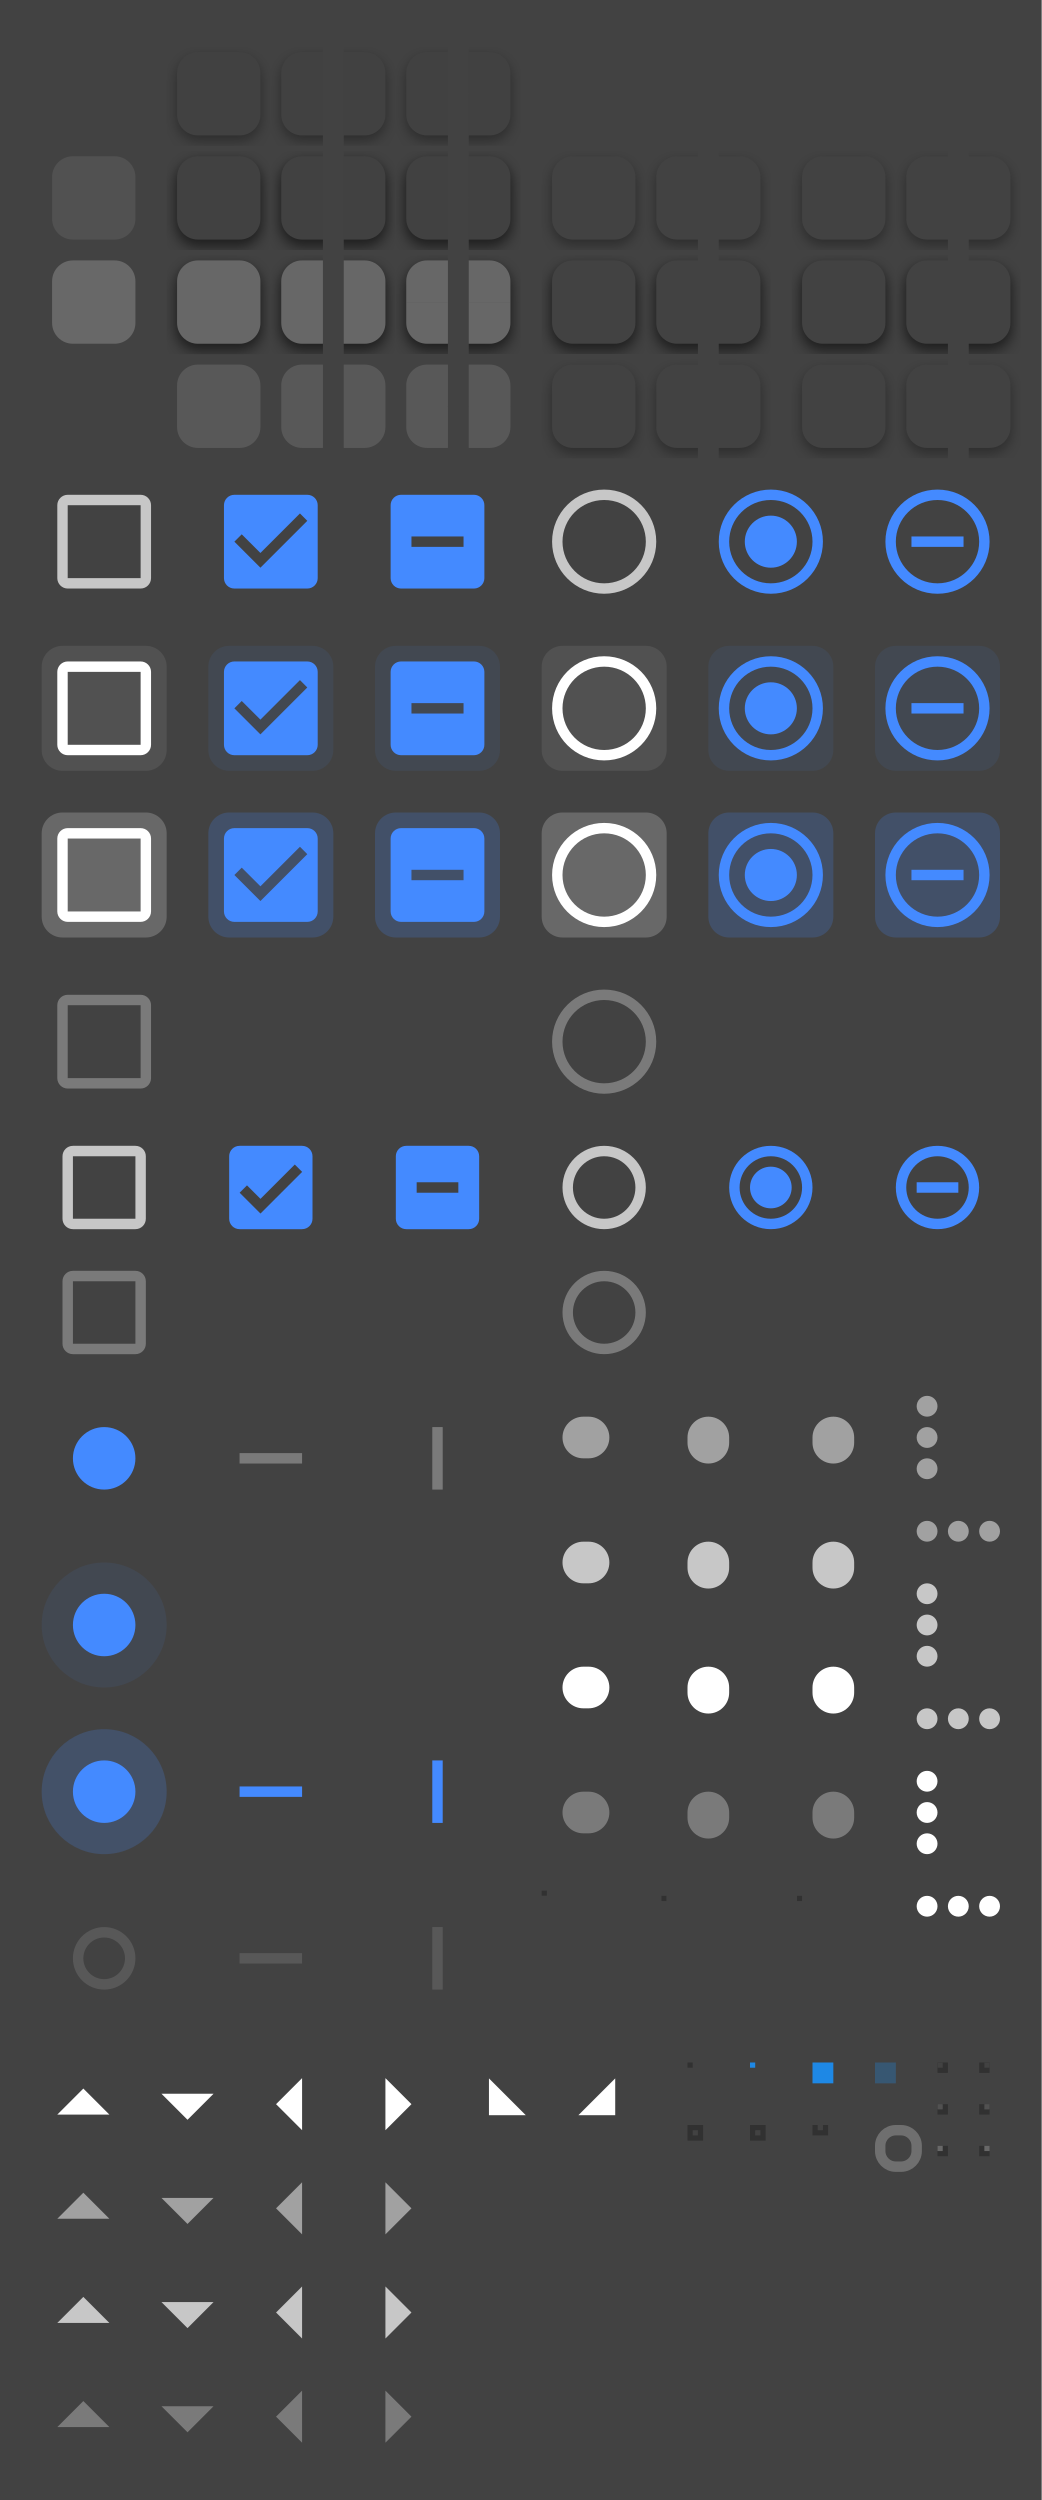
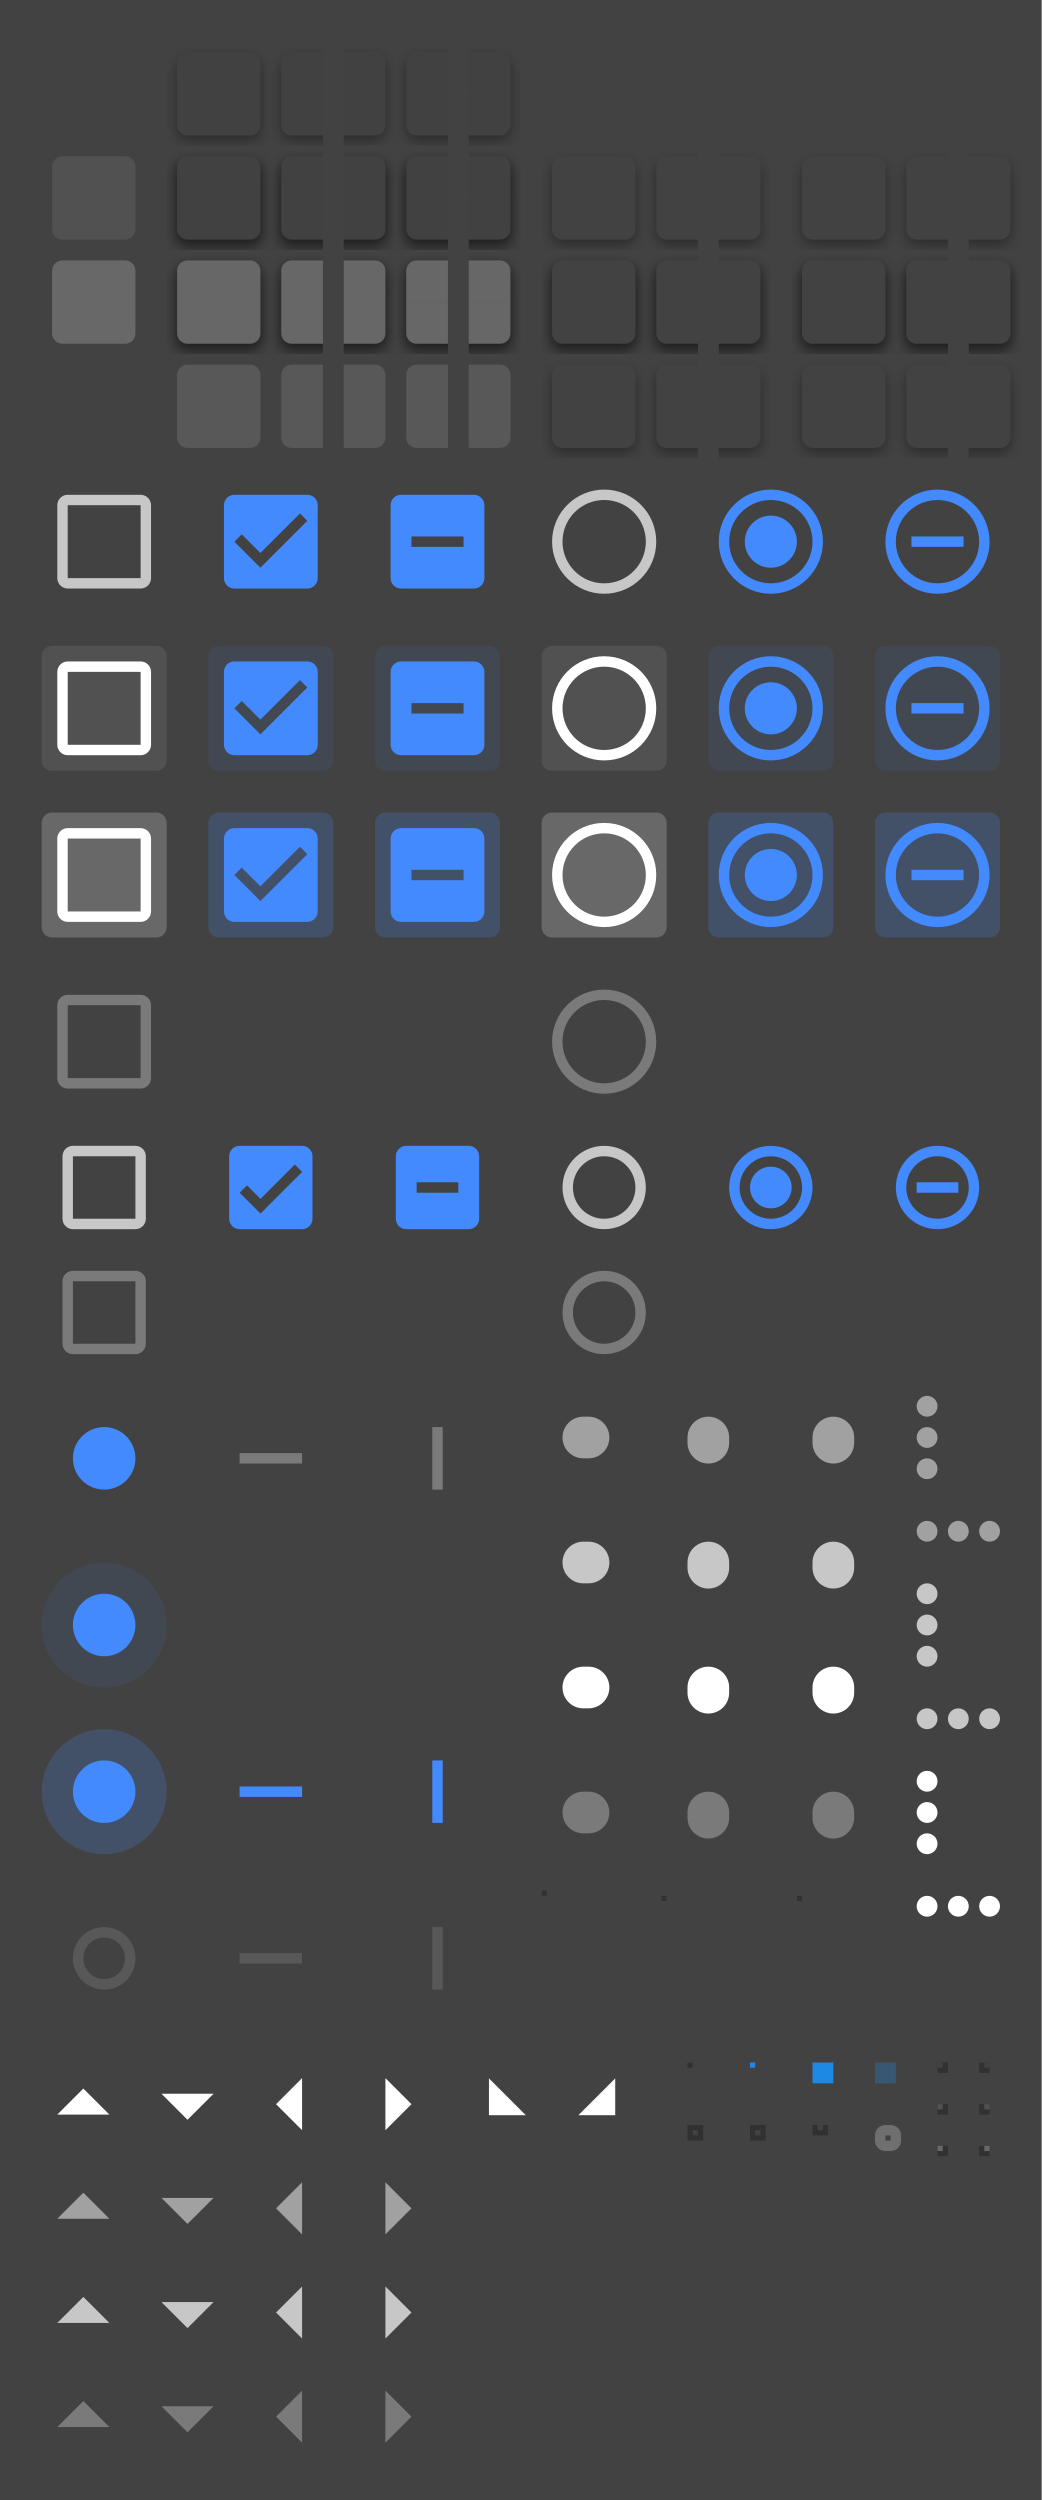
<svg xmlns="http://www.w3.org/2000/svg" xmlns:xlink="http://www.w3.org/1999/xlink" width="200" height="480" viewBox="0 0 200 480">
  <rect width="200" height="480" fill="url(#color-bg)" />
  <defs>
    <linearGradient id="color-fg">
      <stop stop-color="#FFFFFF" />
    </linearGradient>
    <linearGradient id="color-fg-disabled">
      <stop stop-color="#FFFFFF" stop-opacity="0.5" />
    </linearGradient>
    <linearGradient id="color-fg-secondary">
      <stop stop-color="#FFFFFF" stop-opacity="0.7" />
    </linearGradient>
    <linearGradient id="color-fg-secondary-disabled">
      <stop stop-color="#FFFFFF" stop-opacity="0.3" />
    </linearGradient>
    <linearGradient id="color-divider">
      <stop stop-color="#FFFFFF" stop-opacity="0.12" />
    </linearGradient>
    <linearGradient id="color-primary">
      <stop stop-color="#1E88E5" />
    </linearGradient>
    <linearGradient id="color-secondary">
      <stop stop-color="#448aff" />
    </linearGradient>
    <linearGradient id="color-secondary-insensitive">
      <stop stop-color="#448aff" stop-opacity="0.5" />
    </linearGradient>
    <linearGradient id="color-bg">
      <stop stop-color="#424242" />
    </linearGradient>
    <linearGradient id="color-bg-lighter">
      <stop stop-color="#414141" />
    </linearGradient>
    <linearGradient id="color-base">
      <stop stop-color="#424242" />
    </linearGradient>
    <linearGradient id="color-base-alt">
      <stop stop-color="#424242" />
    </linearGradient>
    <linearGradient id="color-border">
      <stop stop-color="#000000" stop-opacity="0.26" />
    </linearGradient>
    <filter id="1" color-interpolation-filters="sRGB" x="0" y="0" width="1" height="1">
      <feFlood flood-color="#000000" flood-opacity="0.12" result="flood" />
      <feComposite operator="in" in="flood" in2="SourceGraphic" result="composite1" />
      <feGaussianBlur stdDeviation="1.5" in="composite1" result="blur" />
      <feOffset dx="0" dy="1" result="offset" />
      <feComposite in="SourceGraphic" in2="offset" result="fbSourceGraphic" />
      <feFlood flood-color="#000000" flood-opacity="0.24" result="flood" />
      <feComposite operator="in" in="flood" in2="fbSourceGraphic" result="composite1" />
      <feGaussianBlur stdDeviation="1" in="composite1" result="blur" />
      <feOffset dx="0" dy="1" result="offset" />
      <feComposite in="fbSourceGraphic" in2="offset" result="composite2" />
    </filter>
    <rect id="1x1" width="1" height="1" />
    <rect id="2x2" width="2" height="2" />
    <rect id="4x4" width="4" height="4" />
    <rect id="16x16" width="16" height="16" opacity="0" />
    <rect id="17x17" width="17" height="17" opacity="0" />
    <rect id="24x24" width="24" height="24" opacity="0" />
    <clipPath id="left">
      <rect width="10" height="20" />
    </clipPath>
    <clipPath id="right">
      <rect width="10" height="20" x="10" />
    </clipPath>
    <clipPath id="left-top">
      <rect width="10" height="10" />
    </clipPath>
    <clipPath id="left-bottom">
      <rect width="10" height="10" y="10" />
    </clipPath>
    <clipPath id="right-top">
      <rect width="10" height="10" x="10" />
    </clipPath>
    <clipPath id="right-bottom">
      <rect width="10" height="10" x="10" y="10" />
    </clipPath>
    <g id="base-box">
      <rect width="20" height="20" opacity="0" />
-       <rect x="2" y="2" width="16" height="16" rx="4" />
+       <rect x="2" y="2" width="16" height="16" rx="2" ry="2" />
    </g>
    <use xlink:href="#base-box" id="base-flat-button" fill="url(#color-fg)" opacity="0" />
    <use xlink:href="#base-box" id="base-flat-button-hover" fill="url(#color-fg)" opacity="0.08" />
    <use xlink:href="#base-box" id="base-flat-button-active" fill="url(#color-fg)" opacity="0.2" />
    <use xlink:href="#base-box" id="base-flat-button-disabled" fill="url(#color-fg)" opacity="0" />
    <use xlink:href="#base-box" id="base-button" fill="url(#color-bg-lighter)" filter="url(#1)" />
    <use xlink:href="#base-button" id="base-button-hover" filter="url(#1)" />
    <g id="base-button-active">
      <use xlink:href="#base-button-hover" />
      <use xlink:href="#base-flat-button-active" />
    </g>
    <use xlink:href="#base-box" id="base-button-disabled" fill="url(#color-divider)" />
    <use xlink:href="#1x1" id="base-entry-background" fill="url(#color-base)" />
    <use xlink:href="#1x1" id="base-entry-background-disabled" fill="url(#color-base-alt)" />
    <use xlink:href="#base-box" id="base-entry-box" fill="url(#color-base)" filter="url(#1)" />
    <use xlink:href="#base-entry-box" id="base-entry-box-active" filter="url(#1)" />
    <use xlink:href="#base-box" id="base-entry-box-disabled" fill="url(#color-base-alt)" filter="url(#1)" />
    <rect id="background-fill" width="20" height="20" />
    <g id="base-entry">
      <use xlink:href="#background-fill" />
      <use xlink:href="#base-entry-box" />
    </g>
    <g id="base-entry-active">
      <use xlink:href="#background-fill" />
      <use xlink:href="#base-entry-box-active" />
    </g>
    <g id="base-entry-disabled">
      <use xlink:href="#background-fill" />
      <use xlink:href="#base-entry-box-disabled" />
    </g>
    <use clip-path="url(#left)" xlink:href="#base-button" id="base-combo-rtl-button" />
    <use clip-path="url(#left)" xlink:href="#base-button-hover" id="base-combo-rtl-button-hover" />
    <use clip-path="url(#left)" xlink:href="#base-button-active" id="base-combo-rtl-button-active" />
    <use clip-path="url(#left)" xlink:href="#base-button-disabled" id="base-combo-rtl-button-disabled" />
    <use clip-path="url(#right)" xlink:href="#base-button" id="base-combo-ltr-button" />
    <use clip-path="url(#right)" xlink:href="#base-button-hover" id="base-combo-ltr-button-hover" />
    <use clip-path="url(#right)" xlink:href="#base-button-active" id="base-combo-ltr-button-active" />
    <use clip-path="url(#right)" xlink:href="#base-button-disabled" id="base-combo-ltr-button-disabled" />
    <use clip-path="url(#left-top)" xlink:href="#base-button" id="base-spin-rtl-up" />
    <use clip-path="url(#left-top)" xlink:href="#base-button-hover" id="base-spin-rtl-up-hover" />
    <use clip-path="url(#left-top)" xlink:href="#base-button-active" id="base-spin-rtl-up-active" />
    <use clip-path="url(#left-top)" xlink:href="#base-button-disabled" id="base-spin-rtl-up-disabled" />
    <use clip-path="url(#left-bottom)" xlink:href="#base-button" id="base-spin-rtl-down" />
    <use clip-path="url(#left-bottom)" xlink:href="#base-button-hover" id="base-spin-rtl-down-hover" />
    <use clip-path="url(#left-bottom)" xlink:href="#base-button-active" id="base-spin-rtl-down-active" />
    <use clip-path="url(#left-bottom)" xlink:href="#base-button-disabled" id="base-spin-rtl-down-disabled" />
    <use clip-path="url(#right-top)" xlink:href="#base-button" id="base-spin-ltr-up" />
    <use clip-path="url(#right-top)" xlink:href="#base-button-hover" id="base-spin-ltr-up-hover" />
    <use clip-path="url(#right-top)" xlink:href="#base-button-active" id="base-spin-ltr-up-active" />
    <use clip-path="url(#right-top)" xlink:href="#base-button-disabled" id="base-spin-ltr-up-disabled" />
    <use clip-path="url(#right-bottom)" xlink:href="#base-button" id="base-spin-ltr-down" />
    <use clip-path="url(#right-bottom)" xlink:href="#base-button-hover" id="base-spin-ltr-down-hover" />
    <use clip-path="url(#right-bottom)" xlink:href="#base-button-active" id="base-spin-ltr-down-active" />
    <use clip-path="url(#right-bottom)" xlink:href="#base-button-disabled" id="base-spin-ltr-down-disabled" />
    <use clip-path="url(#left)" xlink:href="#base-entry" id="base-combo-ltr-entry" />
    <use clip-path="url(#left)" xlink:href="#base-entry-active" id="base-combo-ltr-entry-active" />
    <use clip-path="url(#left)" xlink:href="#base-entry-disabled" id="base-combo-ltr-entry-disabled" />
    <use clip-path="url(#right)" xlink:href="#base-entry" id="base-combo-rtl-entry" />
    <use clip-path="url(#right)" xlink:href="#base-entry-active" id="base-combo-rtl-entry-active" />
    <use clip-path="url(#right)" xlink:href="#base-entry-disabled" id="base-combo-rtl-entry-disabled" />
    <path id="checkbox-unchecked-path" d="M19 5v14H5V5h14m0-2H5c-1.1 0-2 .9-2 2v14c0 1.1.9 2 2 2h14c1.1 0 2-.9 2-2V5c0-1.1-.9-2-2-2z" />
    <path id="checkbox-checked-path" d="M19 3H5c-1.11 0-2 .9-2 2v14c0 1.1.89 2 2 2h14c1.11 0 2-.9 2-2V5c0-1.1-.89-2-2-2zm-9 14l-5-5 1.41-1.41L10 14.17l7.59-7.59L19 8l-9 9z" />
    <path id="checkbox-mixed-path" d="M19 3H5c-1.1 0-2 .9-2 2v14c0 1.1.9 2 2 2h14c1.1 0 2-.9 2-2V5c0-1.1-.9-2-2-2zm-2 10H7v-2h10v2z" />
    <path id="radio-unchecked-path" d="M12 2C6.48 2 2 6.48 2 12s4.48 10 10 10 10-4.48 10-10S17.52 2 12 2zm0 18c-4.42 0-8-3.58-8-8s3.58-8 8-8 8 3.58 8 8-3.58 8-8 8z" />
    <path id="radio-checked-path" d="M12 7c-2.76 0-5 2.24-5 5s2.24 5 5 5 5-2.24 5-5-2.24-5-5-5zm0-5C6.48 2 2 6.48 2 12s4.48 10 10 10 10-4.48 10-10S17.52 2 12 2zm0 18c-4.42 0-8-3.58-8-8s3.58-8 8-8 8 3.58 8 8-3.58 8-8 8z" />
    <path id="radio-mixed-path" d="M7 11v2h10v-2H7zm5-9C6.48 2 2 6.48 2 12s4.48 10 10 10 10-4.48 10-10S17.52 2 12 2zm0 18c-4.41 0-8-3.59-8-8s3.59-8 8-8 8 3.59 8 8-3.59 8-8 8z" />
    <path id="menu-checkbox-unchecked-path" d="M2 0a2 2 0 0 0-2 2v12a2 2 0 0 0 2 2h12a2 2 0 0 0 2-2V2a2 2 0 0 0-2-2H2zm0 2h12v12H2V2z" />
    <path id="menu-checkbox-checked-path" d="M2 0a2 2 0 0 0-2 2v12a2 2 0 0 0 2 2h12a2 2 0 0 0 2-2V2a2 2 0 0 0-2-2H2zm10.6 3.59L14.01 5l-8 8-4-4 1.41-1.41 2.59 2.59 6.59-6.59z" />
    <path id="menu-checkbox-mixed-path" d="M2 0a2 2 0 0 0-2 2v12a2 2 0 0 0 2 2h12a2 2 0 0 0 2-2V2a2 2 0 0 0-2-2H2zm2 7h8v2H4V7z" />
    <path id="menu-radio-unchecked-path" d="M8 0a8 8 0 0 0-8 8 8 8 0 0 0 8 8 8 8 0 0 0 8-8 8 8 0 0 0-8-8zm0 2a6 6 0 0 1 6 6 6 6 0 0 1-6 6 6 6 0 0 1-6-6 6 6 0 0 1 6-6z" />
    <path id="menu-radio-checked-path" d="M8 0a8 8 0 0 0-8 8 8 8 0 0 0 8 8 8 8 0 0 0 8-8 8 8 0 0 0-8-8zm0 2a6 6 0 0 1 6 6 6 6 0 0 1-6 6 6 6 0 0 1-6-6 6 6 0 0 1 6-6zm0 2a4 4 0 0 0-4 4 4 4 0 0 0 4 4 4 4 0 0 0 4-4 4 4 0 0 0-4-4z" />
    <path id="menu-radio-mixed-path" d="M8 0a8 8 0 0 0-8 8 8 8 0 0 0 8 8 8 8 0 0 0 8-8 8 8 0 0 0-8-8zm0 2a6 6 0 0 1 6 6 6 6 0 0 1-6 6 6 6 0 0 1-6-6 6 6 0 0 1 6-6zM4 7v2h8V7H4z" />
-     <rect id="button-fill" width="24" height="24" rx="4" />
+     <rect id="button-fill" width="24" height="24" rx="2" ry="2" />
    <g id="base-checkbox-unchecked">
      <use xlink:href="#button-fill" />
      <use xlink:href="#checkbox-unchecked-path" fill-opacity="1" />
    </g>
    <g id="base-checkbox-checked">
      <use xlink:href="#button-fill" />
      <use xlink:href="#checkbox-checked-path" fill-opacity="1" />
    </g>
    <g id="base-checkbox-mixed">
      <use xlink:href="#button-fill" />
      <use xlink:href="#checkbox-mixed-path" fill-opacity="1" />
    </g>
    <g id="base-radio-unchecked">
      <use xlink:href="#button-fill" />
      <use xlink:href="#radio-unchecked-path" fill-opacity="1" />
    </g>
    <g id="base-radio-checked">
      <use xlink:href="#button-fill" />
      <use xlink:href="#radio-checked-path" fill-opacity="1" />
    </g>
    <g id="base-radio-mixed">
      <use xlink:href="#button-fill" />
      <use xlink:href="#radio-mixed-path" fill-opacity="1" />
    </g>
    <g id="base-menu-checkbox-unchecked">
      <use xlink:href="#16x16" />
      <use xlink:href="#menu-checkbox-unchecked-path" />
    </g>
    <g id="base-menu-checkbox-checked">
      <use xlink:href="#16x16" />
      <use xlink:href="#menu-checkbox-checked-path" />
    </g>
    <g id="base-menu-checkbox-mixed">
      <use xlink:href="#16x16" />
      <use xlink:href="#menu-checkbox-mixed-path" />
    </g>
    <g id="base-menu-radio-unchecked">
      <use xlink:href="#16x16" />
      <use xlink:href="#menu-radio-unchecked-path" />
    </g>
    <g id="base-menu-radio-checked">
      <use xlink:href="#16x16" />
      <use xlink:href="#menu-radio-checked-path" />
    </g>
    <g id="base-menu-radio-mixed">
      <use xlink:href="#16x16" />
      <use xlink:href="#menu-radio-mixed-path" />
    </g>
    <g id="base-scale-slider">
      <circle cx="12" cy="12" r="12" opacity="0" />
      <circle cx="12" cy="12" r="6" fill="url(#color-secondary)" />
    </g>
    <g id="base-scale-slider-hover">
      <circle cx="12" cy="12" r="12" fill="url(#color-secondary)" opacity="0.08" />
      <circle cx="12" cy="12" r="6" fill="url(#color-secondary)" />
    </g>
    <g id="base-scale-slider-active">
      <circle cx="12" cy="12" r="12" fill="url(#color-secondary)" opacity="0.2" />
      <circle cx="12" cy="12" r="6" fill="url(#color-secondary)" />
    </g>
    <g id="base-scale-slider-disabled">
      <circle cx="12" cy="12" r="12" opacity="0" />
      <circle cx="12" cy="12" r="6" fill="url(#color-bg)" />
      <circle cx="12" cy="12" r="5" fill="none" stroke="url(#color-divider)" stroke-width="2" />
    </g>
    <g id="base-scale-horz-trough">
      <use xlink:href="#24x24" />
      <rect width="12" height="2" x="6" y="11" />
    </g>
    <g id="base-scale-vert-trough">
      <use xlink:href="#24x24" />
      <rect width="2" height="12" x="11" y="6" />
    </g>
    <g id="base-scrollbar-horz-slider">
      <use xlink:href="#17x17" y="-1" />
-       <rect width="9" height="8" x="4" y="4" rx="4" />
+       <rect width="9" height="8" x="4" y="4" ry="4" />
    </g>
    <g id="base-scrollbar-horz-trough">
      <use xlink:href="#base-border" y="-1" />
      <use xlink:href="#base-entry-background" />
    </g>
    <use xlink:href="#base-scrollbar-horz-slider" id="base-scrollbar-vert-ltr-slider" transform="rotate(-90 8.5 8.5)" />
    <use xlink:href="#base-scrollbar-horz-trough" id="base-scrollbar-vert-ltr-trough" transform="rotate(-90 0.5 0.5)" />
    <use xlink:href="#base-scrollbar-horz-slider" id="base-scrollbar-vert-rtl-slider" transform="rotate(90 8 8)" />
    <use xlink:href="#base-scrollbar-horz-trough" id="base-scrollbar-vert-rtl-trough" transform="rotate(90 0.5 0.5)" />
    <g id="base-handle-horz">
      <circle cx="2" cy="2" r="2" />
      <circle cx="8" cy="2" r="2" />
      <circle cx="14" cy="2" r="2" />
    </g>
    <use xlink:href="#base-handle-horz" id="base-handle-vert" transform="rotate(90 2 2)" />
    <path id="pan-path" d="M13 6l-5 5-5-5z" />
    <g id="base-pan-down">
      <use xlink:href="#16x16" />
      <use xlink:href="#pan-path" />
    </g>
    <g id="base-pan-up">
      <use xlink:href="#16x16" />
      <use xlink:href="#pan-path" transform="rotate(180 8 8)" />
    </g>
    <g id="base-pan-left">
      <use xlink:href="#16x16" />
      <use xlink:href="#pan-path" transform="rotate(90 8 8)" />
    </g>
    <g id="base-pan-right">
      <use xlink:href="#16x16" />
      <use xlink:href="#pan-path" transform="rotate(-90 8 8)" />
    </g>
    <g id="base-pan-left-semi">
      <use xlink:href="#16x16" />
      <use xlink:href="#pan-path" transform="rotate(45 8 8)" />
    </g>
    <g id="base-pan-right-semi">
      <use xlink:href="#16x16" />
      <use xlink:href="#pan-path" transform="rotate(-45 8 8)" />
    </g>
    <use xlink:href="#1x1" id="base-border" fill="url(#color-border)" />
    <use xlink:href="#1x1" id="base-tab" fill="url(#color-primary)" />
    <use xlink:href="#4x4" id="base-progressbar-progress" fill="url(#color-primary)" />
    <g id="base-progressbar-trough">
      <use xlink:href="#4x4" fill="url(#color-bg)" />
      <use xlink:href="#base-progressbar-progress" opacity="0.3" />
    </g>
    <rect id="base-frame" x="0.5" y="0.5" width="2" height="2" fill="none" stroke="url(#color-border)" stroke-width="1" />
    <g id="base-frame-notebook">
      <rect width="3" height="3" fill="url(#color-border)" />
      <use xlink:href="#1x1" x="1" y="1" fill="url(#color-base)" />
    </g>
    <g id="base-frame-inline">
      <rect width="3" height="2" fill="url(#color-border)" />
      <use xlink:href="#1x1" x="1" fill="url(#color-base-alt)" />
    </g>
-     <rect id="base-focus" x="1" y="1" width="7" height="7" rx="3" fill="none" stroke="url(#color-fg)" stroke-width="2" opacity="0.24" />
+     <rect id="base-focus" x="1" y="1" width="3" height="3" rx="1" ry="1" fill="none" stroke="url(#color-fg)" stroke-width="2" opacity="0.24" />
    <g id="base-treeview-ltr-button">
      <use xlink:href="#2x2" fill="url(#color-base)" />
      <use xlink:href="#2x2" fill="url(#color-border)" />
      <use xlink:href="#1x1" fill="url(#color-base)" />
    </g>
    <g id="base-treeview-ltr-button-hover">
      <use xlink:href="#base-treeview-ltr-button" />
      <use xlink:href="#1x1" fill="url(#color-fg)" opacity="0.08" />
    </g>
    <g id="base-treeview-ltr-button-active">
      <use xlink:href="#base-treeview-ltr-button" />
      <use xlink:href="#1x1" fill="url(#color-fg)" opacity="0.2" />
    </g>
    <use xlink:href="#base-treeview-ltr-button" id="base-treeview-rtl-button" transform="scale(-1 1)" />
    <use xlink:href="#base-treeview-ltr-button-hover" id="base-treeview-rtl-button-hover" transform="scale(-1 1)" />
    <use xlink:href="#base-treeview-ltr-button-active" id="base-treeview-rtl-button-active" transform="scale(-1 1)" />
  </defs>
  <use x="8" y="8" xlink:href="#base-flat-button" id="flat-button" />
  <use x="8" y="28" xlink:href="#base-flat-button-hover" id="flat-button-hover" />
  <use x="8" y="48" xlink:href="#base-flat-button-active" id="flat-button-active" />
  <use x="8" y="68" xlink:href="#base-flat-button-disabled" id="flat-button-disabled" />
  <use x="32" y="8" xlink:href="#base-button" id="button" />
  <use x="32" y="28" xlink:href="#base-button-hover" id="button-hover" />
  <use x="32" y="48" xlink:href="#base-button-active" id="button-active" />
  <use x="32" y="68" xlink:href="#base-button-disabled" id="button-disabled" />
  <use x="52" y="8" xlink:href="#base-combo-rtl-button" id="combo-rtl-button" />
  <use x="52" y="28" xlink:href="#base-combo-rtl-button-hover" id="combo-rtl-button-hover" />
  <use x="52" y="48" xlink:href="#base-combo-rtl-button-active" id="combo-rtl-button-active" />
  <use x="52" y="68" xlink:href="#base-combo-rtl-button-disabled" id="combo-rtl-button-disabled" />
  <use x="56" y="8" xlink:href="#base-combo-ltr-button" id="combo-ltr-button" />
  <use x="56" y="28" xlink:href="#base-combo-ltr-button-hover" id="combo-ltr-button-hover" />
  <use x="56" y="48" xlink:href="#base-combo-ltr-button-active" id="combo-ltr-button-active" />
  <use x="56" y="68" xlink:href="#base-combo-ltr-button-disabled" id="combo-ltr-button-disabled" />
  <use x="76" y="8" xlink:href="#base-spin-rtl-up" id="spin-rtl-up" />
  <use x="76" y="28" xlink:href="#base-spin-rtl-up-hover" id="spin-rtl-up-hover" />
  <use x="76" y="48" xlink:href="#base-spin-rtl-up-active" id="spin-rtl-up-active" />
  <use x="76" y="68" xlink:href="#base-spin-rtl-up-disabled" id="spin-rtl-up-disabled" />
  <use x="76" y="8" xlink:href="#base-spin-rtl-down" id="spin-rtl-down" />
  <use x="76" y="28" xlink:href="#base-spin-rtl-down-hover" id="spin-rtl-down-hover" />
  <use x="76" y="48" xlink:href="#base-spin-rtl-down-active" id="spin-rtl-down-active" />
  <use x="76" y="68" xlink:href="#base-spin-rtl-down-disabled" id="spin-rtl-down-disabled" />
  <use x="80" y="8" xlink:href="#base-spin-ltr-up" id="spin-ltr-up" />
  <use x="80" y="28" xlink:href="#base-spin-ltr-up-hover" id="spin-ltr-up-hover" />
  <use x="80" y="48" xlink:href="#base-spin-ltr-up-active" id="spin-ltr-up-active" />
  <use x="80" y="68" xlink:href="#base-spin-ltr-up-disabled" id="spin-ltr-up-disabled" />
  <use x="80" y="8" xlink:href="#base-spin-ltr-down" id="spin-ltr-down" />
  <use x="80" y="28" xlink:href="#base-spin-ltr-down-hover" id="spin-ltr-down-hover" />
  <use x="80" y="48" xlink:href="#base-spin-ltr-down-active" id="spin-ltr-down-active" />
  <use x="80" y="68" xlink:href="#base-spin-ltr-down-disabled" id="spin-ltr-down-disabled" />
  <use x="104" y="8" xlink:href="#base-entry-background" id="entry-background" />
  <use x="104" y="16" xlink:href="#base-entry-background-disabled" id="entry-background-disabled" />
  <use x="104" y="28" xlink:href="#base-entry" fill="url(#color-bg)" id="entry" />
  <use x="104" y="48" xlink:href="#base-entry-active" fill="url(#color-bg)" id="entry-active" />
  <use x="104" y="68" xlink:href="#base-entry-disabled" fill="url(#color-bg)" id="entry-disabled" />
  <use x="124" y="28" xlink:href="#base-combo-ltr-entry" fill="url(#color-bg)" id="combo-ltr-entry" />
  <use x="124" y="48" xlink:href="#base-combo-ltr-entry-active" fill="url(#color-bg)" id="combo-ltr-entry-active" />
  <use x="124" y="68" xlink:href="#base-combo-ltr-entry-disabled" fill="url(#color-bg)" id="combo-ltr-entry-disabled" />
  <use x="128" y="28" xlink:href="#base-combo-rtl-entry" fill="url(#color-bg)" id="combo-rtl-entry" />
  <use x="128" y="48" xlink:href="#base-combo-rtl-entry-active" fill="url(#color-bg)" id="combo-rtl-entry-active" />
  <use x="128" y="68" xlink:href="#base-combo-rtl-entry-disabled" fill="url(#color-bg)" id="combo-rtl-entry-disabled" />
  <use x="152" y="28" xlink:href="#base-entry" fill="url(#color-base)" id="notebook-entry" />
  <use x="152" y="48" xlink:href="#base-entry-active" fill="url(#color-base)" id="notebook-entry-active" />
  <use x="152" y="68" xlink:href="#base-entry-disabled" fill="url(#color-base)" id="notebook-entry-disabled" />
  <use x="172" y="28" xlink:href="#base-combo-ltr-entry" fill="url(#color-base)" id="notebook-combo-ltr-entry" />
  <use x="172" y="48" xlink:href="#base-combo-ltr-entry-active" fill="url(#color-base)" id="notebook-combo-ltr-entry-active" />
  <use x="172" y="68" xlink:href="#base-combo-ltr-entry-disabled" fill="url(#color-base)" id="notebook-combo-ltr-entry-disabled" />
  <use x="176" y="28" xlink:href="#base-combo-rtl-entry" fill="url(#color-base)" id="notebook-combo-rtl-entry" />
  <use x="176" y="48" xlink:href="#base-combo-rtl-entry-active" fill="url(#color-base)" id="notebook-combo-rtl-entry-active" />
  <use x="176" y="68" xlink:href="#base-combo-rtl-entry-disabled" fill="url(#color-base)" id="notebook-combo-rtl-entry-disabled" />
  <use x="8" y="92" xlink:href="#base-checkbox-unchecked" fill="url(#color-fg-secondary)" fill-opacity="0" id="checkbox-unchecked" />
  <use x="8" y="124" xlink:href="#base-checkbox-unchecked" fill="url(#color-fg)" fill-opacity="0.08" id="checkbox-unchecked-hover" />
  <use x="8" y="156" xlink:href="#base-checkbox-unchecked" fill="url(#color-fg)" fill-opacity="0.2" id="checkbox-unchecked-active" />
  <use x="8" y="188" xlink:href="#base-checkbox-unchecked" fill="url(#color-fg-secondary-disabled)" fill-opacity="0" id="checkbox-unchecked-disabled" />
  <use x="40" y="92" xlink:href="#base-checkbox-checked" fill="url(#color-secondary)" fill-opacity="0" id="checkbox-checked" />
  <use x="40" y="124" xlink:href="#base-checkbox-checked" fill="url(#color-secondary)" fill-opacity="0.08" id="checkbox-checked-hover" />
  <use x="40" y="156" xlink:href="#base-checkbox-checked" fill="url(#color-secondary)" fill-opacity="0.2" id="checkbox-checked-active" />
  <use x="40" y="188" xlink:href="#base-checkbox-checked" fill="url(#color-secondary-disabled)" fill-opacity="0" id="checkbox-checked-disabled" />
  <use x="72" y="92" xlink:href="#base-checkbox-mixed" fill="url(#color-secondary)" fill-opacity="0" id="checkbox-mixed" />
  <use x="72" y="124" xlink:href="#base-checkbox-mixed" fill="url(#color-secondary)" fill-opacity="0.08" id="checkbox-mixed-hover" />
  <use x="72" y="156" xlink:href="#base-checkbox-mixed" fill="url(#color-secondary)" fill-opacity="0.2" id="checkbox-mixed-active" />
  <use x="72" y="188" xlink:href="#base-checkbox-mixed" fill="url(#color-secondary-disabled)" fill-opacity="0" id="checkbox-mixed-disabled" />
  <use x="104" y="92" xlink:href="#base-radio-unchecked" fill="url(#color-fg-secondary)" fill-opacity="0" id="radio-unchecked" />
  <use x="104" y="124" xlink:href="#base-radio-unchecked" fill="url(#color-fg)" fill-opacity="0.08" id="radio-unchecked-hover" />
  <use x="104" y="156" xlink:href="#base-radio-unchecked" fill="url(#color-fg)" fill-opacity="0.2" id="radio-unchecked-active" />
  <use x="104" y="188" xlink:href="#base-radio-unchecked" fill="url(#color-fg-secondary-disabled)" fill-opacity="0" id="radio-unchecked-disabled" />
  <use x="136" y="92" xlink:href="#base-radio-checked" fill="url(#color-secondary)" fill-opacity="0" id="radio-checked" />
  <use x="136" y="124" xlink:href="#base-radio-checked" fill="url(#color-secondary)" fill-opacity="0.08" id="radio-checked-hover" />
  <use x="136" y="156" xlink:href="#base-radio-checked" fill="url(#color-secondary)" fill-opacity="0.2" id="radio-checked-active" />
  <use x="136" y="188" xlink:href="#base-radio-checked" fill="url(#color-secondary-disabled)" fill-opacity="0" id="radio-checked-disabled" />
  <use x="168" y="92" xlink:href="#base-radio-mixed" fill="url(#color-secondary)" fill-opacity="0" id="radio-mixed" />
  <use x="168" y="124" xlink:href="#base-radio-mixed" fill="url(#color-secondary)" fill-opacity="0.08" id="radio-mixed-hover" />
  <use x="168" y="156" xlink:href="#base-radio-mixed" fill="url(#color-secondary)" fill-opacity="0.2" id="radio-mixed-active" />
  <use x="168" y="188" xlink:href="#base-radio-mixed" fill="url(#color-secondary-disabled)" fill-opacity="0" id="radio-mixed-disabled" />
  <use x="12" y="220" xlink:href="#base-menu-checkbox-unchecked" fill="url(#color-fg-secondary)" id="menu-checkbox-unchecked" />
  <use x="12" y="244" xlink:href="#base-menu-checkbox-unchecked" fill="url(#color-fg-secondary-disabled)" id="menu-checkbox-unchecked-disabled" />
  <use x="44" y="220" xlink:href="#base-menu-checkbox-checked" fill="url(#color-secondary)" id="menu-checkbox-checked" />
  <use x="44" y="244" xlink:href="#base-menu-checkbox-checked" fill="url(#color-secondary-disabled)" id="menu-checkbox-checked-disabled" />
  <use x="76" y="220" xlink:href="#base-menu-checkbox-mixed" fill="url(#color-secondary)" id="menu-checkbox-mixed" />
  <use x="76" y="244" xlink:href="#base-menu-checkbox-mixed" fill="url(#color-secondary-disabled)" id="menu-checkbox-mixed-disabled" />
  <use x="108" y="220" xlink:href="#base-menu-radio-unchecked" fill="url(#color-fg-secondary)" id="menu-radio-unchecked" />
  <use x="108" y="244" xlink:href="#base-menu-radio-unchecked" fill="url(#color-fg-secondary-disabled)" id="menu-radio-unchecked-disabled" />
  <use x="140" y="220" xlink:href="#base-menu-radio-checked" fill="url(#color-secondary)" id="menu-radio-checked" />
  <use x="140" y="244" xlink:href="#base-menu-radio-checked" fill="url(#color-secondary-disabled)" id="menu-radio-checked-disabled" />
  <use x="172" y="220" xlink:href="#base-menu-radio-mixed" fill="url(#color-secondary)" id="menu-radio-mixed" />
  <use x="172" y="244" xlink:href="#base-menu-radio-mixed" fill="url(#color-secondary-disabled)" id="menu-radio-mixed-disabled" />
  <use x="8" y="268" xlink:href="#base-scale-slider" id="scale-slider" />
  <use x="8" y="300" xlink:href="#base-scale-slider-hover" id="scale-slider-hover" />
  <use x="8" y="332" xlink:href="#base-scale-slider-active" id="scale-slider-active" />
  <use x="8" y="364" xlink:href="#base-scale-slider-disabled" id="scale-slider-disabled" />
  <use x="40" y="268" xlink:href="#base-scale-horz-trough" fill="url(#color-fg-secondary-disabled)" id="scale-horz-trough" />
  <use x="40" y="332" xlink:href="#base-scale-horz-trough" fill="url(#color-secondary)" id="scale-horz-trough-active" />
  <use x="40" y="364" xlink:href="#base-scale-horz-trough" fill="url(#color-divider)" id="scale-horz-trough-disabled" />
  <use x="72" y="268" xlink:href="#base-scale-vert-trough" fill="url(#color-fg-secondary-disabled)" id="scale-vert-trough" />
  <use x="72" y="332" xlink:href="#base-scale-vert-trough" fill="url(#color-secondary)" id="scale-vert-trough-active" />
  <use x="72" y="364" xlink:href="#base-scale-vert-trough" fill="url(#color-divider)" id="scale-vert-trough-disabled" />
  <use x="104" y="268" xlink:href="#base-scrollbar-horz-slider" fill="url(#color-fg-disabled)" id="scrollbar-horz-slider" />
  <use x="104" y="292" xlink:href="#base-scrollbar-horz-slider" fill="url(#color-fg-secondary)" id="scrollbar-horz-slider-hover" />
  <use x="104" y="316" xlink:href="#base-scrollbar-horz-slider" fill="url(#color-fg)" id="scrollbar-horz-slider-active" />
  <use x="104" y="340" xlink:href="#base-scrollbar-horz-slider" fill="url(#color-fg-secondary-disabled)" id="scrollbar-horz-slider-disabled" />
  <use x="104" y="364" xlink:href="#base-scrollbar-horz-trough" id="scrollbar-horz-trough" />
  <use x="128" y="268" xlink:href="#base-scrollbar-vert-ltr-slider" fill="url(#color-fg-disabled)" id="scrollbar-vert-ltr-slider" />
  <use x="128" y="292" xlink:href="#base-scrollbar-vert-ltr-slider" fill="url(#color-fg-secondary)" id="scrollbar-vert-ltr-slider-hover" />
  <use x="128" y="316" xlink:href="#base-scrollbar-vert-ltr-slider" fill="url(#color-fg)" id="scrollbar-vert-ltr-slider-active" />
  <use x="128" y="340" xlink:href="#base-scrollbar-vert-ltr-slider" fill="url(#color-fg-secondary-disabled)" id="scrollbar-vert-ltr-slider-disabled" />
  <use x="128" y="364" xlink:href="#base-scrollbar-vert-ltr-trough" id="scrollbar-vert-ltr-trough" />
  <use x="152" y="268" xlink:href="#base-scrollbar-vert-rtl-slider" fill="url(#color-fg-disabled)" id="scrollbar-vert-rtl-slider" />
  <use x="152" y="292" xlink:href="#base-scrollbar-vert-rtl-slider" fill="url(#color-fg-secondary)" id="scrollbar-vert-rtl-slider-hover" />
  <use x="152" y="316" xlink:href="#base-scrollbar-vert-rtl-slider" fill="url(#color-fg)" id="scrollbar-vert-rtl-slider-active" />
  <use x="152" y="340" xlink:href="#base-scrollbar-vert-rtl-slider" fill="url(#color-fg-secondary-disabled)" id="scrollbar-vert-rtl-slider-disabled" />
  <use x="152" y="364" xlink:href="#base-scrollbar-vert-rtl-trough" id="scrollbar-vert-rtl-trough" />
  <use x="176" y="292" xlink:href="#base-handle-horz" fill="url(#color-fg-disabled)" id="handle-horz" />
  <use x="176" y="328" xlink:href="#base-handle-horz" fill="url(#color-fg-secondary)" id="handle-horz-hover" />
  <use x="176" y="364" xlink:href="#base-handle-horz" fill="url(#color-fg)" id="handle-horz-active" />
  <use x="176" y="268" xlink:href="#base-handle-vert" fill="url(#color-fg-disabled)" id="handle-vert" />
  <use x="176" y="304" xlink:href="#base-handle-vert" fill="url(#color-fg-secondary)" id="handle-vert-hover" />
  <use x="176" y="340" xlink:href="#base-handle-vert" fill="url(#color-fg)" id="handle-vert-active" />
  <use x="8" y="396" xlink:href="#base-pan-up" fill="url(#color-fg)" id="pan-up" />
  <use x="8" y="416" xlink:href="#base-pan-up" fill="url(#color-fg-disabled)" id="pan-up-disabled" />
  <use x="8" y="436" xlink:href="#base-pan-up" fill="url(#color-fg-secondary)" id="pan-up-alt" />
  <use x="8" y="456" xlink:href="#base-pan-up" fill="url(#color-fg-secondary-disabled)" id="pan-up-alt-disabled" />
  <use x="28" y="396" xlink:href="#base-pan-down" fill="url(#color-fg)" id="pan-down" />
  <use x="28" y="416" xlink:href="#base-pan-down" fill="url(#color-fg-disabled)" id="pan-down-disabled" />
  <use x="28" y="436" xlink:href="#base-pan-down" fill="url(#color-fg-secondary)" id="pan-down-alt" />
  <use x="28" y="456" xlink:href="#base-pan-down" fill="url(#color-fg-secondary-disabled)" id="pan-down-alt-disabled" />
  <use x="48" y="396" xlink:href="#base-pan-left" fill="url(#color-fg)" id="pan-left" />
  <use x="48" y="416" xlink:href="#base-pan-left" fill="url(#color-fg-disabled)" id="pan-left-disabled" />
  <use x="48" y="436" xlink:href="#base-pan-left" fill="url(#color-fg-secondary)" id="pan-left-alt" />
  <use x="48" y="456" xlink:href="#base-pan-left" fill="url(#color-fg-secondary-disabled)" id="pan-left-alt-disabled" />
  <use x="68" y="396" xlink:href="#base-pan-right" fill="url(#color-fg)" id="pan-right" />
  <use x="68" y="416" xlink:href="#base-pan-right" fill="url(#color-fg-disabled)" id="pan-right-disabled" />
  <use x="68" y="436" xlink:href="#base-pan-right" fill="url(#color-fg-secondary)" id="pan-right-alt" />
  <use x="68" y="456" xlink:href="#base-pan-right" fill="url(#color-fg-secondary-disabled)" id="pan-right-alt-disabled" />
  <use x="88" y="396" xlink:href="#base-pan-left-semi" fill="url(#color-fg)" id="pan-left-semi" />
  <use x="108" y="396" xlink:href="#base-pan-right-semi" fill="url(#color-fg)" id="pan-right-semi" />
  <use x="132" y="396" xlink:href="#base-border" id="border" />
  <use x="144" y="396" xlink:href="#base-tab" id="tab" />
  <use x="156" y="396" xlink:href="#base-progressbar-progress" id="progressbar-progress" />
  <use x="168" y="396" xlink:href="#base-progressbar-trough" id="progressbar-trough" />
  <use x="132" y="408" xlink:href="#base-frame" id="frame" />
  <use x="144" y="408" xlink:href="#base-frame-notebook" id="frame-notebook" />
  <use x="156" y="408" xlink:href="#base-frame-inline" id="frame-inline" />
  <use x="168" y="408" xlink:href="#base-focus" id="focus" />
  <use x="180" y="396" xlink:href="#base-treeview-ltr-button" id="treeview-ltr-button" />
  <use x="180" y="404" xlink:href="#base-treeview-ltr-button-hover" id="treeview-ltr-button-hover" />
  <use x="180" y="412" xlink:href="#base-treeview-ltr-button-active" id="treeview-ltr-button-active" />
  <use x="190" y="396" xlink:href="#base-treeview-rtl-button" id="treeview-rtl-button" />
  <use x="190" y="404" xlink:href="#base-treeview-rtl-button-hover" id="treeview-rtl-button-hover" />
  <use x="190" y="412" xlink:href="#base-treeview-rtl-button-active" id="treeview-rtl-button-active" />
</svg>
